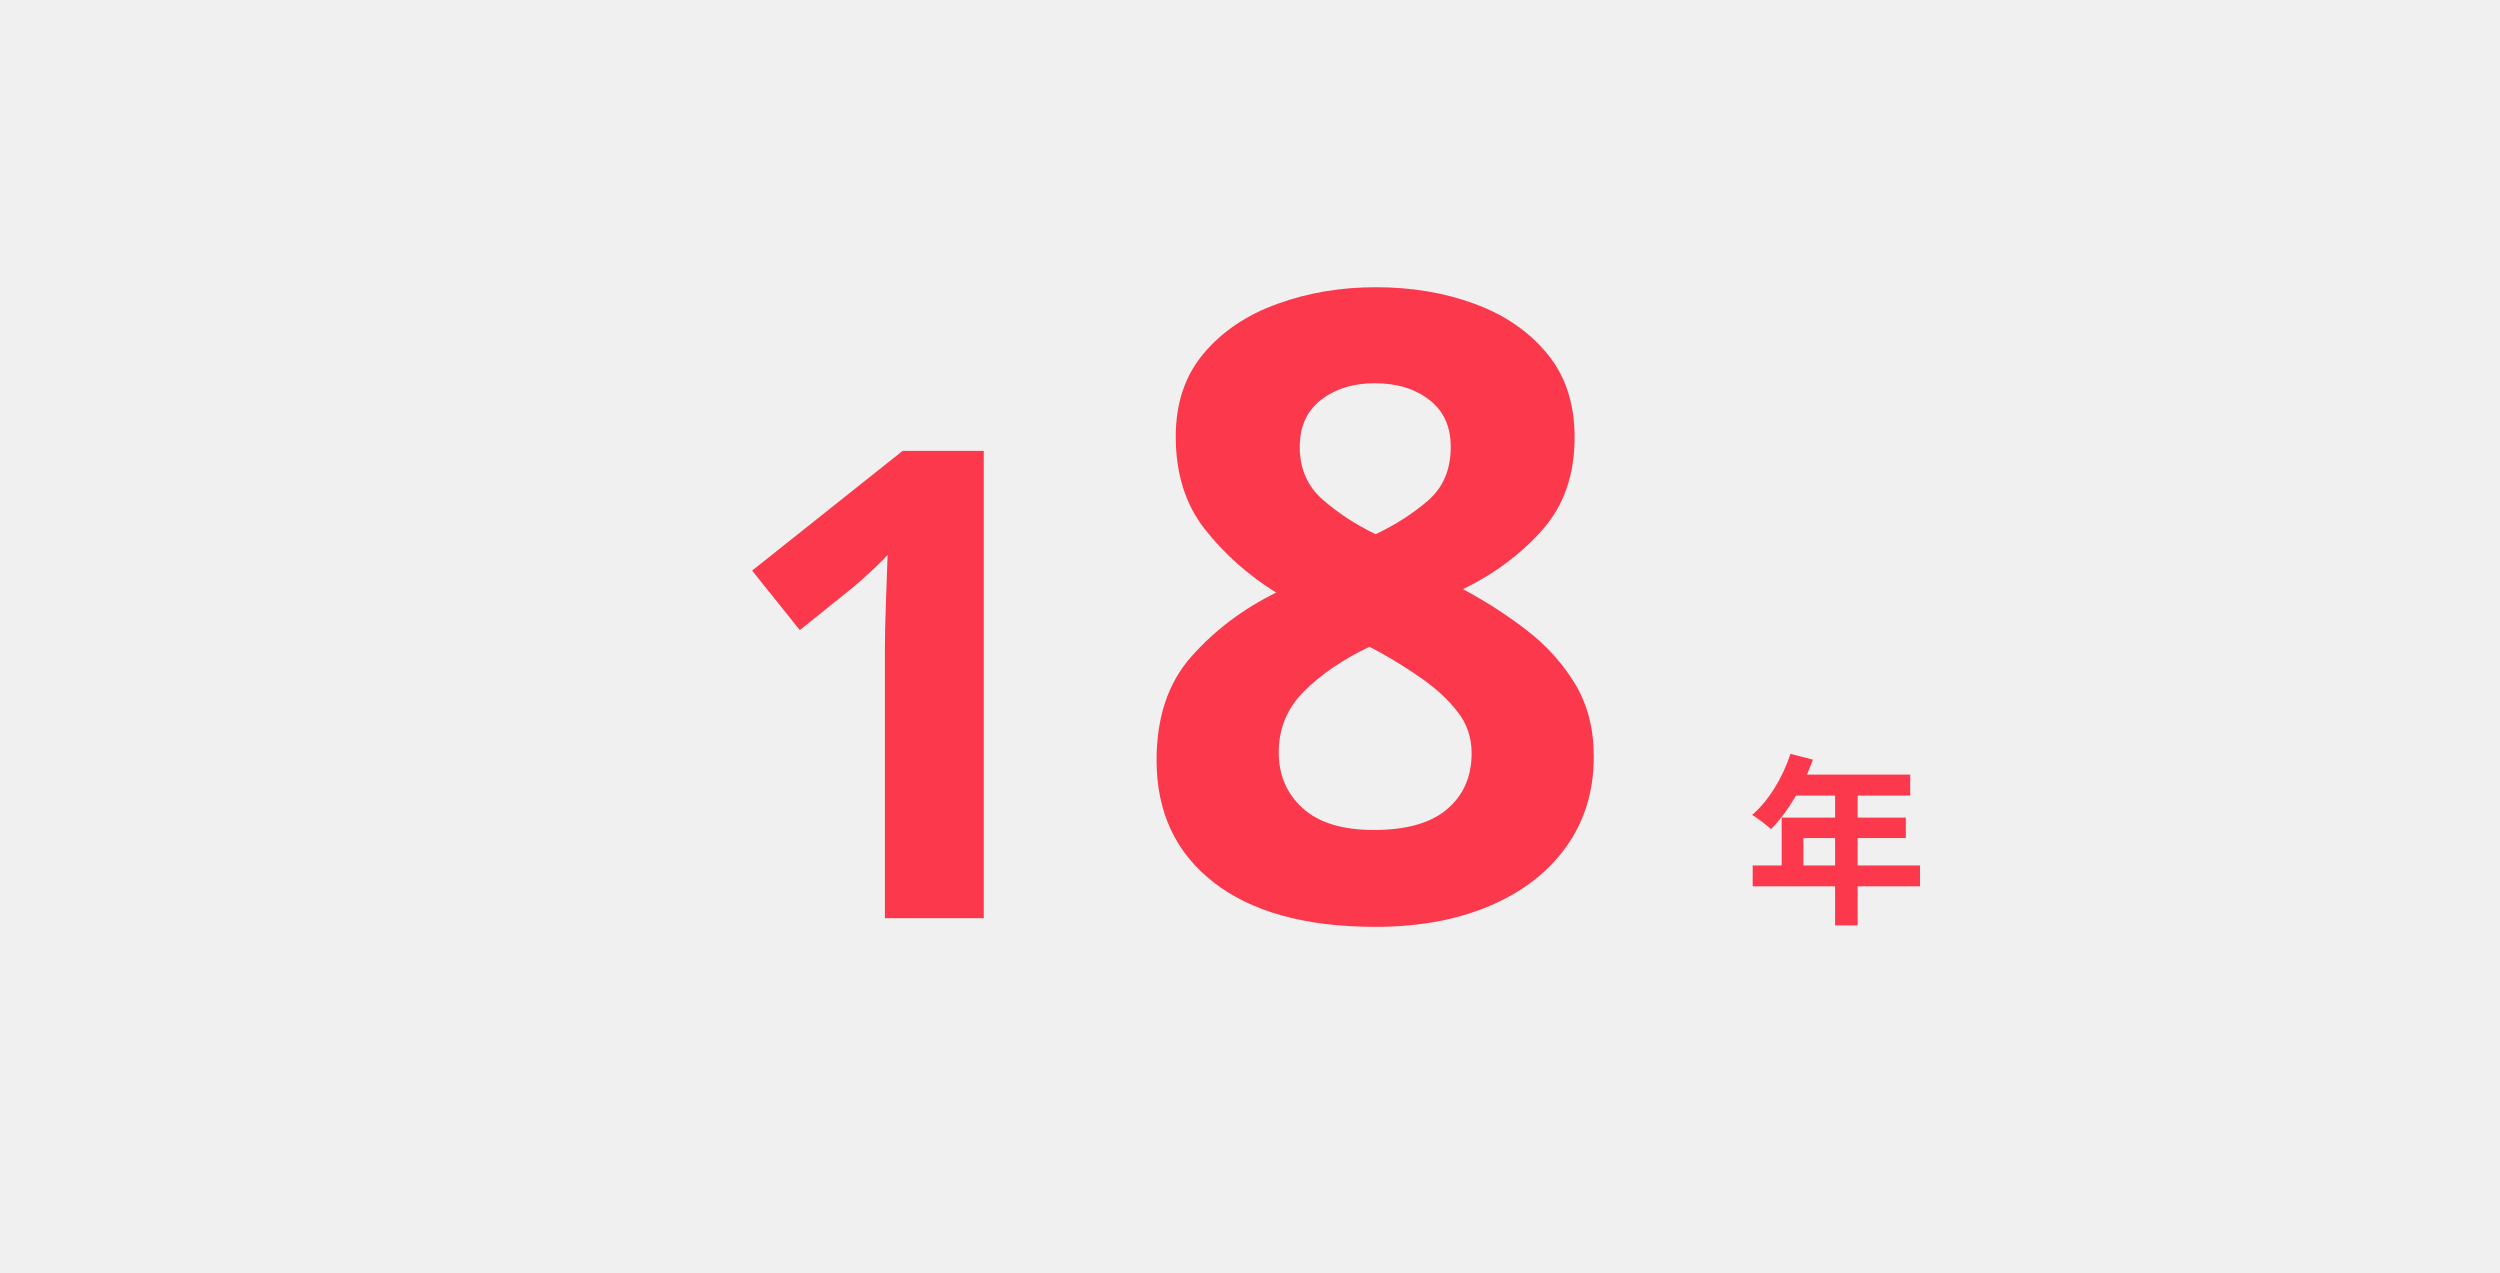
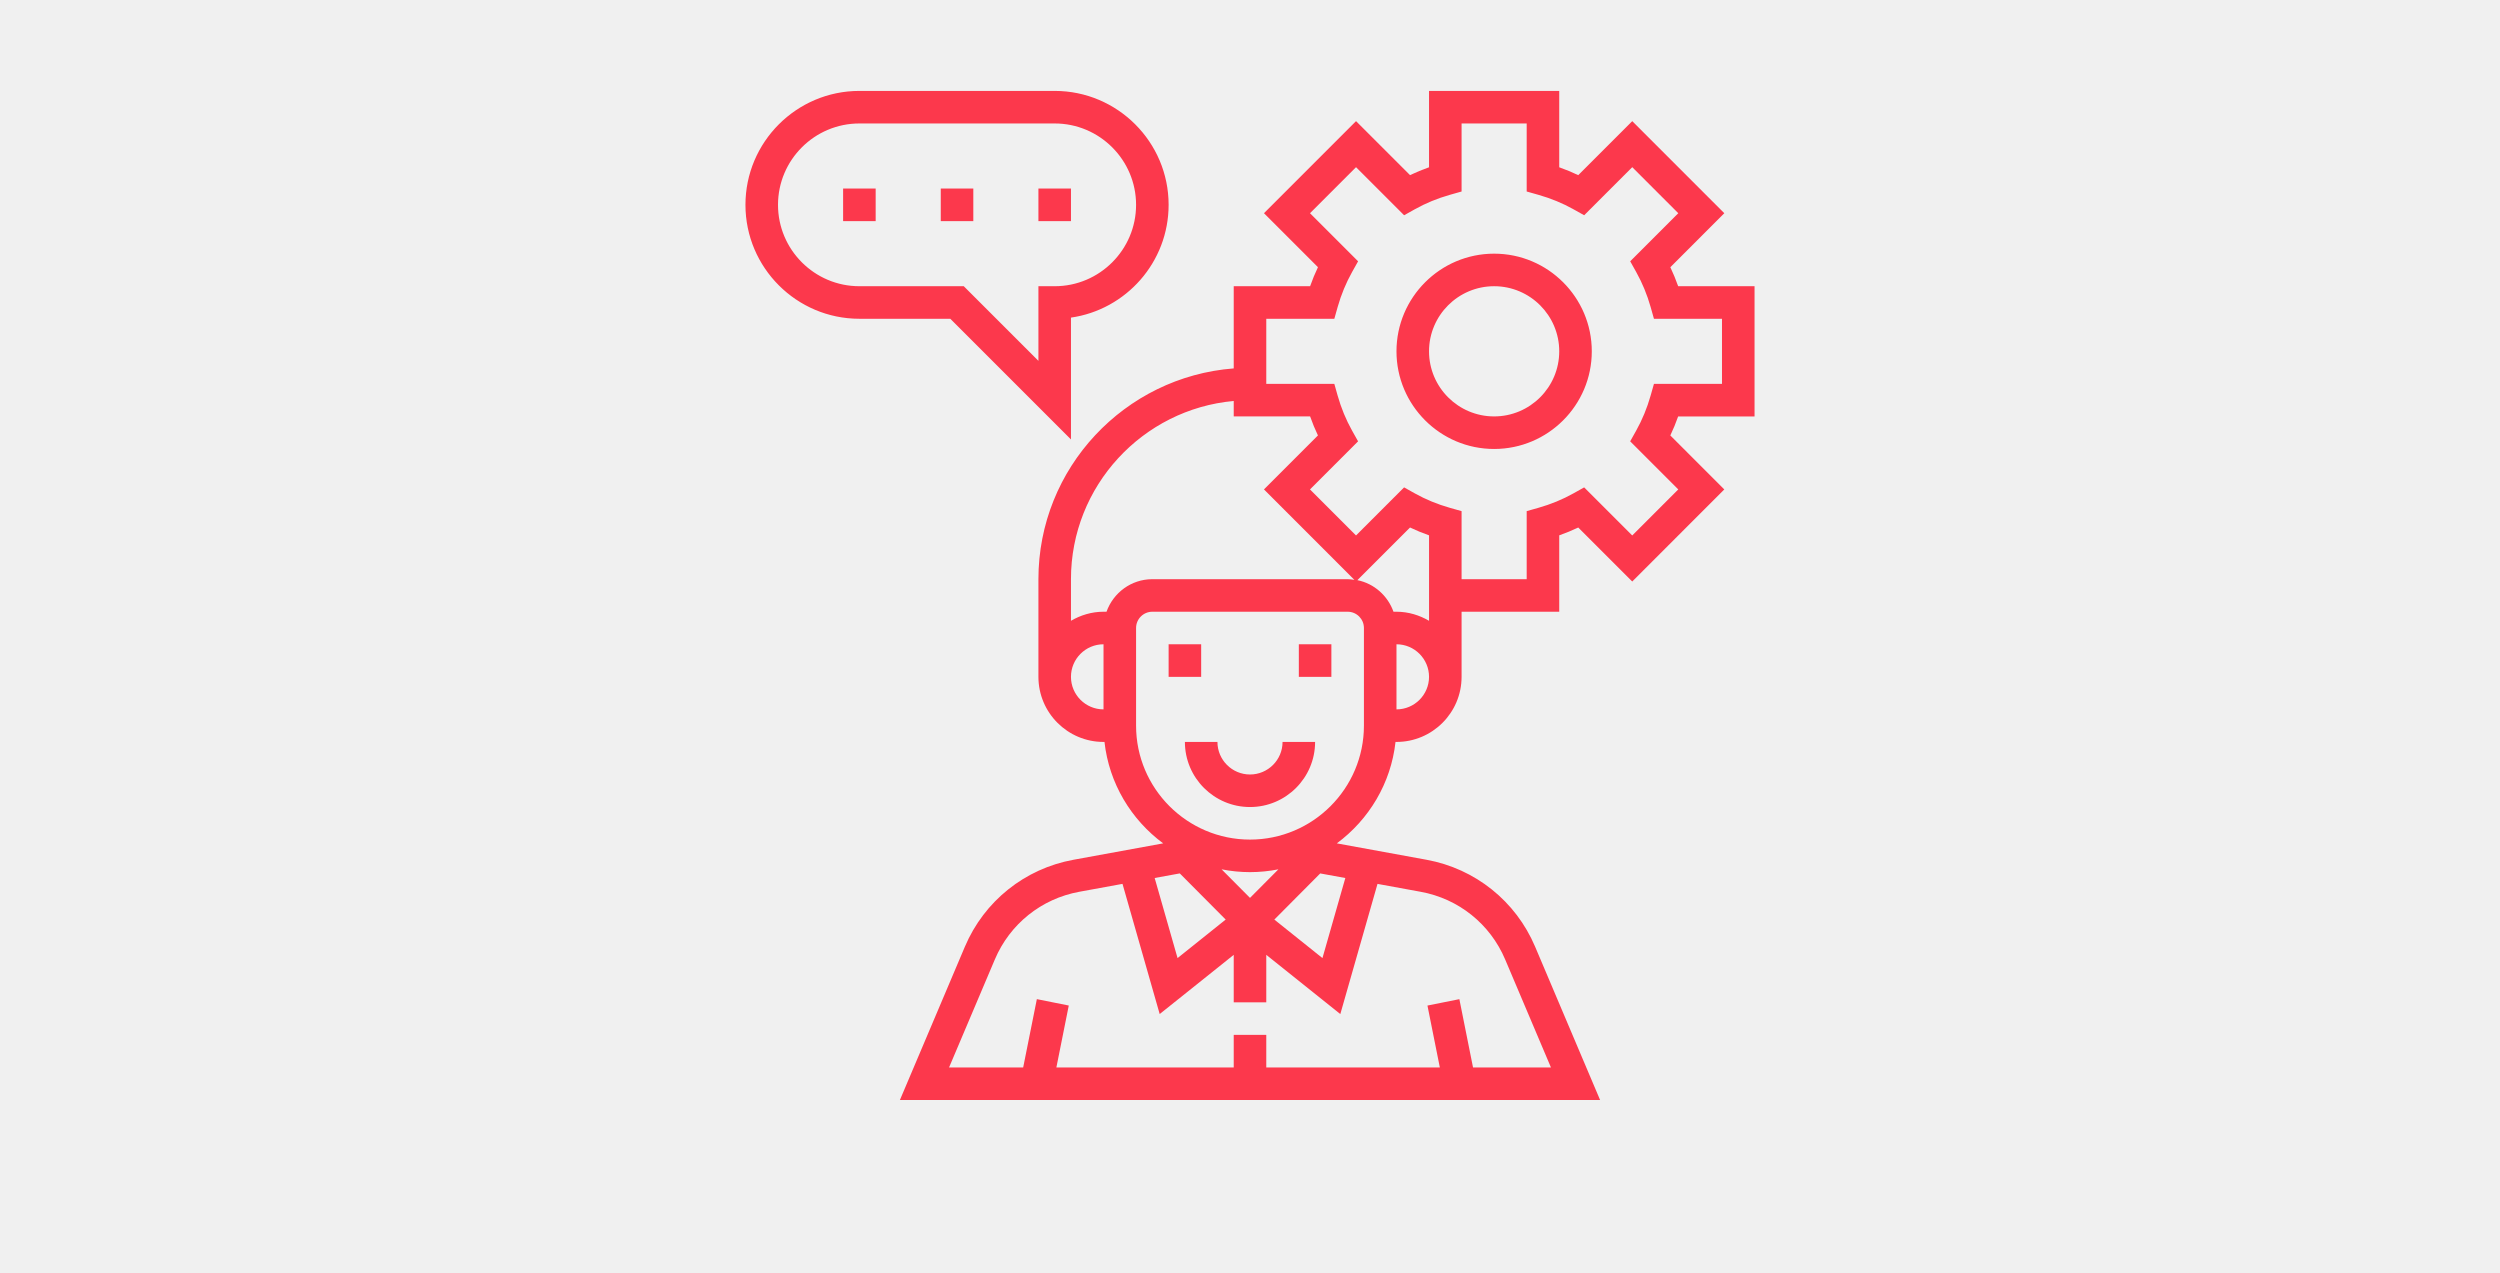
- <svg xmlns="http://www.w3.org/2000/svg" width="275" height="140" viewBox="0 0 275 140">
-   <g fill="none" fill-rule="evenodd">
-     <path fill="#FFF" d="M0 0h275v140H0z" opacity=".01" />
-     <text fill="#FC384C" font-family="HannotateSC-W7, Hannotate SC" font-size="20" font-weight="bold">
-       <tspan x="192" y="100">年</tspan>
-     </text>
-     <text fill="#FC384C" font-family="MEllePRC-Xbold, MElle PRC" font-size="96" font-weight="bold" letter-spacing="5.556">
-       <tspan x="123.862" y="101">8</tspan>
-     </text>
-     <text fill="#FC384C" font-family="MEllePRC-Xbold, MElle PRC" font-size="72" font-weight="bold" letter-spacing="4">
-       <tspan x="78.48" y="101">1</tspan>
-     </text>
+ <svg xmlns="http://www.w3.org/2000/svg" width="275px" height="140px" viewBox="0 0 275 140" version="1.1">
+   <defs />
+   <g id="Page-1" stroke="none" stroke-width="1" fill="none" fill-rule="evenodd">
+     <g id="图标切图" transform="translate(-840, -770)">
+       <g id="18" transform="translate(840, 770)">
+         <rect id="Rectangle-Copy-3" fill="#FFFFFF" opacity="0.01" x="0" y="0" width="275" height="140" />
+         <path d="M184.598,31.484 C184.346,30.768 184.057,30.068 183.737,29.393 L189.674,23.454 L179.548,13.326 L173.609,19.265 C172.93,18.943 172.232,18.654 171.516,18.402 L171.516,10 L157.194,10 L157.194,18.402 C156.477,18.654 155.779,18.943 155.102,19.263 L149.164,13.325 L139.038,23.452 L144.975,29.391 C144.652,30.068 144.364,30.766 144.113,31.482 L135.71,31.482 L135.71,40.525 C123.713,41.447 114.226,51.48 114.226,63.71 L114.226,74.452 C114.226,78.401 117.438,81.613 121.387,81.613 L121.493,81.613 C122.001,86.182 124.431,90.169 127.949,92.77 L118.075,94.575 C112.724,95.554 108.26,99.128 106.137,104.137 L98.99,121 L176.01,121 L168.863,104.137 C166.74,99.128 162.276,95.554 156.925,94.575 L147.051,92.77 C150.569,90.169 153.001,86.182 153.507,81.613 L153.613,81.613 C157.562,81.613 160.774,78.401 160.774,74.452 L160.774,67.29 L171.516,67.29 L171.516,58.888 C172.232,58.636 172.93,58.348 173.607,58.027 L179.546,63.966 L189.672,53.838 L183.735,47.899 C184.057,47.223 184.346,46.524 184.596,45.808 L193,45.808 L193,45.806 L193,31.484 L184.598,31.484 Z M121.387,78.032 C119.412,78.032 117.806,76.426 117.806,74.452 C117.806,72.477 119.412,70.871 121.387,70.871 L121.387,78.032 Z M121.717,67.29 L121.387,67.29 C120.077,67.29 118.865,67.67 117.806,68.286 L117.806,63.71 C117.806,53.455 125.687,45.015 135.71,44.107 L135.71,45.806 L144.112,45.806 C144.364,46.523 144.652,47.223 144.973,47.898 L139.036,53.836 L148.983,63.785 C148.74,63.751 148.496,63.71 148.242,63.71 L126.758,63.71 C124.427,63.71 122.458,65.212 121.717,67.29 Z M129.777,96.075 L134.825,101.152 L129.531,105.388 L127.014,96.58 L129.777,96.075 Z M134.376,95.626 C135.387,95.826 136.431,95.935 137.5,95.935 C138.569,95.935 139.613,95.826 140.624,95.626 L137.5,98.768 L134.376,95.626 Z M156.28,98.098 C160.443,98.859 163.914,101.639 165.565,105.535 L170.603,117.419 L162.033,117.419 L160.531,109.907 L157.02,110.611 L158.382,117.419 L139.29,117.419 L139.29,113.839 L135.71,113.839 L135.71,117.419 L116.202,117.419 L117.565,110.609 L114.054,109.905 L112.55,117.419 L104.397,117.419 L109.435,105.535 C111.086,101.638 114.555,98.859 118.72,98.096 L123.475,97.226 L127.566,111.545 L135.71,105.032 L135.71,110.258 L139.29,110.258 L139.29,105.032 L147.435,111.547 L151.525,97.228 L156.28,98.098 Z M147.986,96.582 L145.469,105.39 L140.177,101.154 L145.225,96.077 L147.986,96.582 Z M150.032,79.823 C150.032,86.731 144.409,92.355 137.5,92.355 C130.591,92.355 124.968,86.731 124.968,79.823 L124.968,69.081 C124.968,68.092 125.77,67.29 126.758,67.29 L148.242,67.29 C149.23,67.29 150.032,68.092 150.032,69.081 L150.032,79.823 Z M153.613,78.032 L153.613,70.871 C155.588,70.871 157.194,72.477 157.194,74.452 C157.194,76.426 155.588,78.032 153.613,78.032 Z M157.195,63.71 L157.195,67.29 L157.195,68.286 L157.194,68.286 C156.135,67.67 154.923,67.29 153.613,67.29 L153.283,67.29 C152.659,65.538 151.166,64.193 149.311,63.817 L155.104,58.025 C155.781,58.348 156.479,58.636 157.195,58.887 L157.195,63.71 Z M189.419,42.226 L181.934,42.226 L181.565,43.527 C181.18,44.884 180.647,46.175 179.981,47.366 L179.32,48.547 L184.609,53.836 L179.546,58.901 L174.257,53.612 L173.076,54.273 C171.885,54.939 170.594,55.471 169.237,55.856 L167.935,56.224 L167.935,63.71 L160.774,63.71 L160.774,56.224 L159.471,55.856 C158.114,55.471 156.823,54.939 155.632,54.273 L154.451,53.612 L149.162,58.901 L144.099,53.836 L149.388,48.547 L148.727,47.366 C148.061,46.175 147.528,44.884 147.143,43.527 L146.776,42.226 L139.29,42.226 L139.29,35.065 L146.776,35.065 L147.144,33.763 C147.529,32.406 148.063,31.115 148.729,29.924 L149.39,28.743 L144.101,23.454 L149.164,18.389 L154.453,23.678 L155.634,23.017 C156.825,22.351 158.116,21.82 159.473,21.435 L160.774,21.066 L160.774,13.581 L167.935,13.581 L167.935,21.066 L169.239,21.435 C170.596,21.82 171.887,22.351 173.077,23.017 L174.259,23.678 L179.548,18.389 L184.611,23.454 L179.322,28.743 L179.983,29.924 C180.649,31.115 181.182,32.406 181.567,33.763 L181.934,35.065 L189.419,35.065 L189.419,42.226 Z M164.355,27.903 C158.431,27.903 153.613,32.721 153.613,38.645 C153.613,44.569 158.431,49.387 164.355,49.387 C170.279,49.387 175.097,44.569 175.097,38.645 C175.097,32.721 170.279,27.903 164.355,27.903 Z M164.355,45.806 C160.405,45.806 157.194,42.595 157.194,38.645 C157.194,34.696 160.405,31.484 164.355,31.484 C168.304,31.484 171.516,34.696 171.516,38.645 C171.516,42.595 168.304,45.806 164.355,45.806 Z M137.5,85.194 C139.475,85.194 141.081,83.588 141.081,81.613 L144.661,81.613 C144.661,85.562 141.449,88.774 137.5,88.774 C133.551,88.774 130.339,85.562 130.339,81.613 L133.919,81.613 C133.919,83.588 135.525,85.194 137.5,85.194 Z M142.871,70.871 L146.452,70.871 L146.452,74.452 L142.871,74.452 L142.871,70.871 Z M128.548,70.871 L132.129,70.871 L132.129,74.452 L128.548,74.452 L128.548,70.871 Z M117.806,48.338 L104.533,35.065 L94.532,35.065 C87.623,35.065 82,29.443 82,22.532 C82,15.622 87.623,10 94.532,10 L116.016,10 C122.925,10 128.548,15.622 128.548,22.532 C128.548,28.836 123.872,34.066 117.806,34.937 L117.806,48.338 Z M85.581,22.532 C85.581,27.468 89.596,31.484 94.532,31.484 L106.015,31.484 L114.226,39.694 L114.226,31.484 L116.016,31.484 C120.952,31.484 124.968,27.468 124.968,22.532 C124.968,17.596 120.952,13.581 116.016,13.581 L94.532,13.581 C89.596,13.581 85.581,17.596 85.581,22.532 Z M103.484,20.742 L107.065,20.742 L107.065,24.323 L103.484,24.323 L103.484,20.742 Z M114.226,20.742 L117.806,20.742 L117.806,24.323 L114.226,24.323 L114.226,20.742 Z M92.742,20.742 L96.323,20.742 L96.323,24.323 L92.742,24.323 L92.742,20.742 Z" id="browser-2" fill="#FC384C" fill-rule="nonzero" />
+       </g>
+     </g>
  </g>
</svg>
